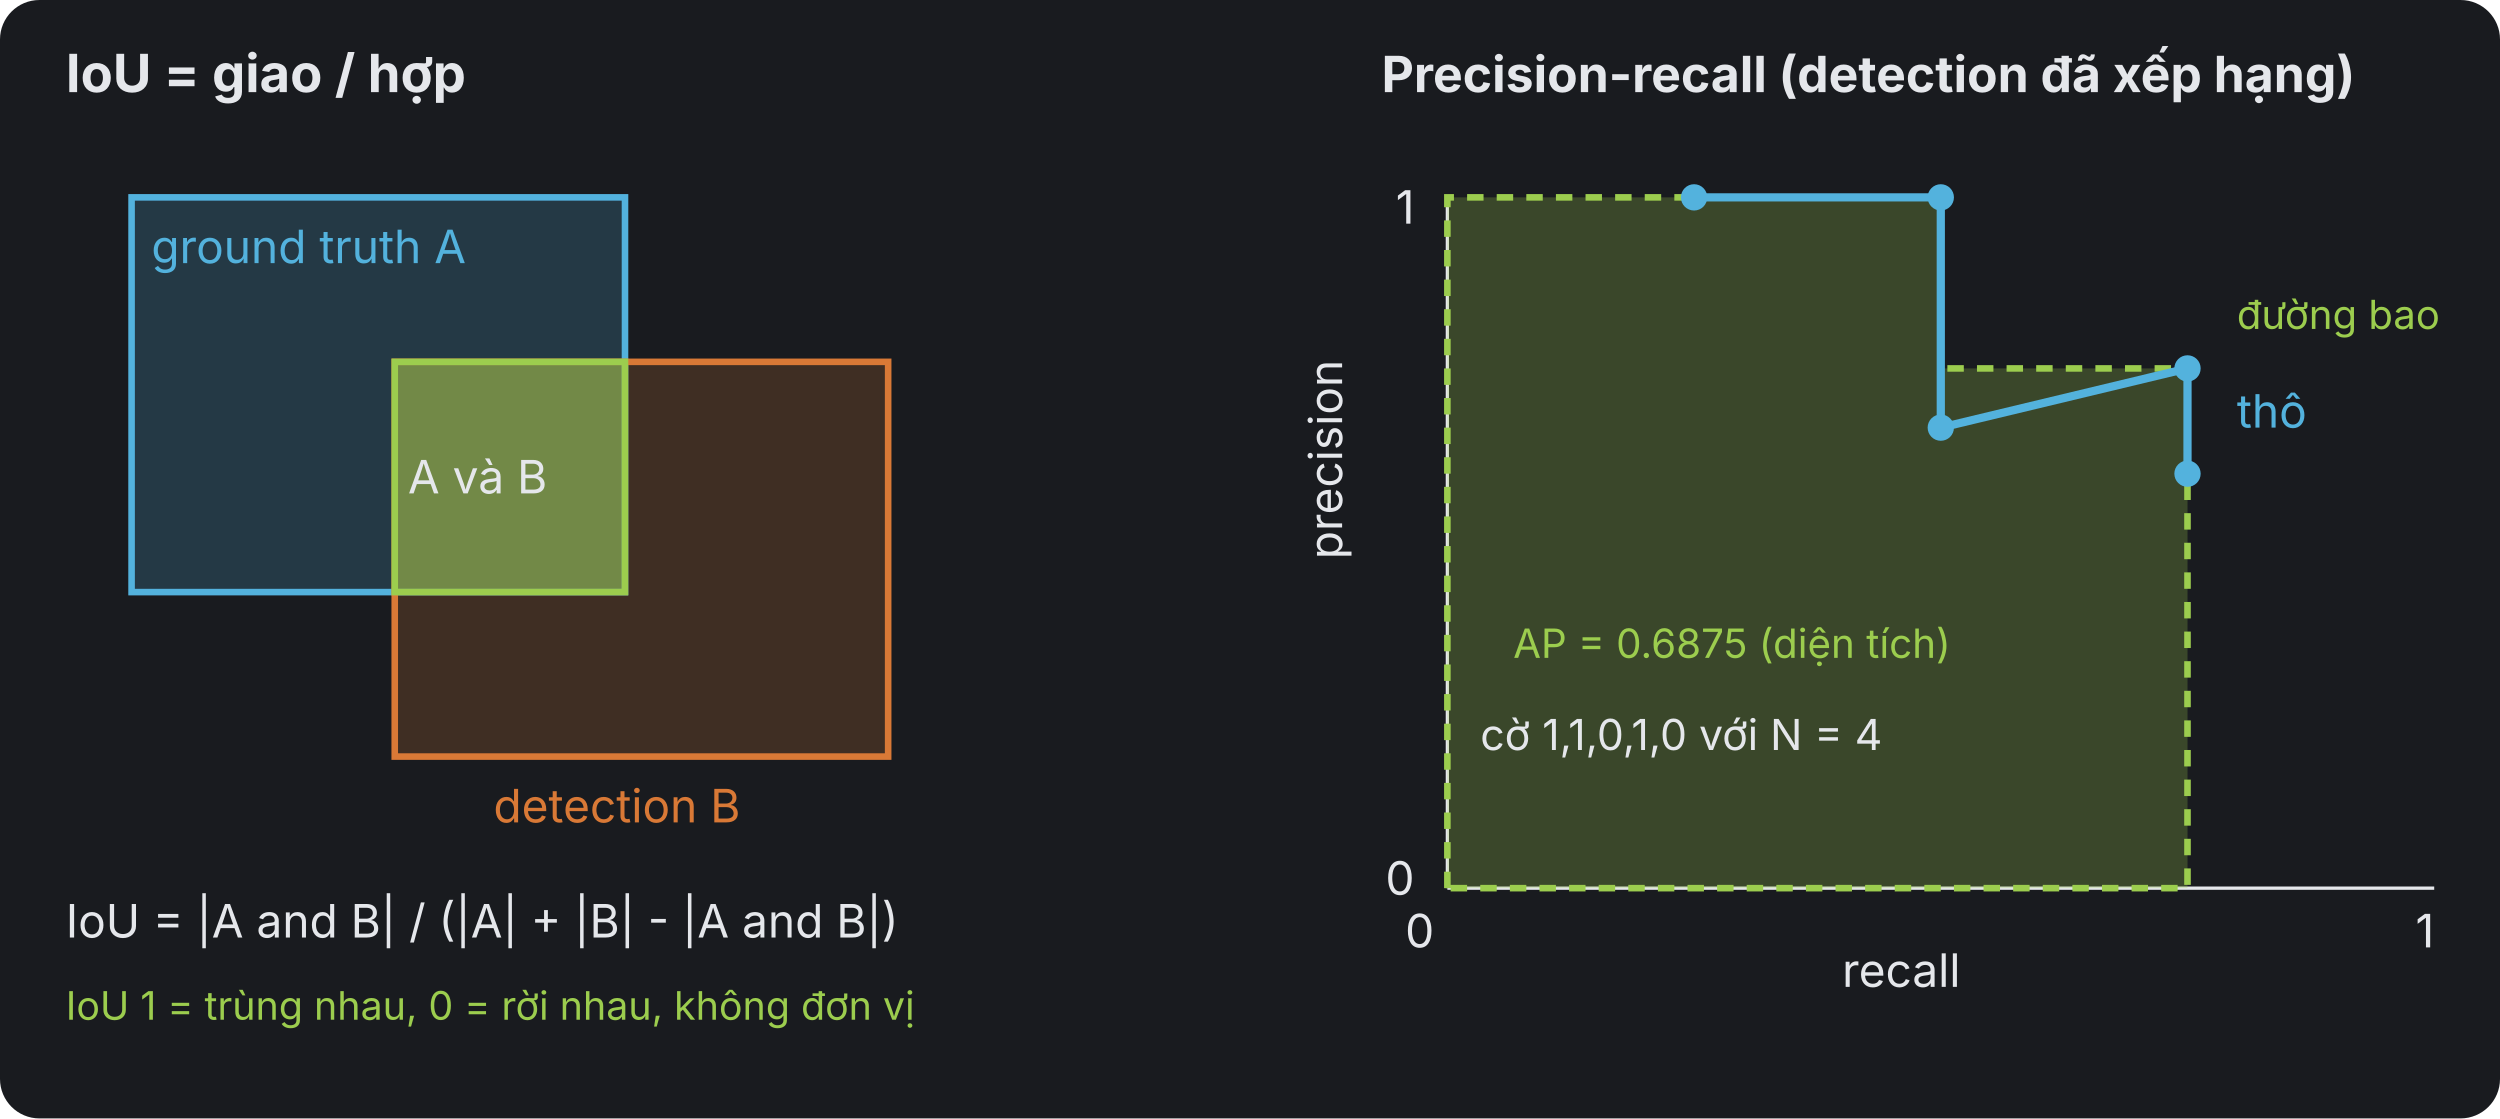
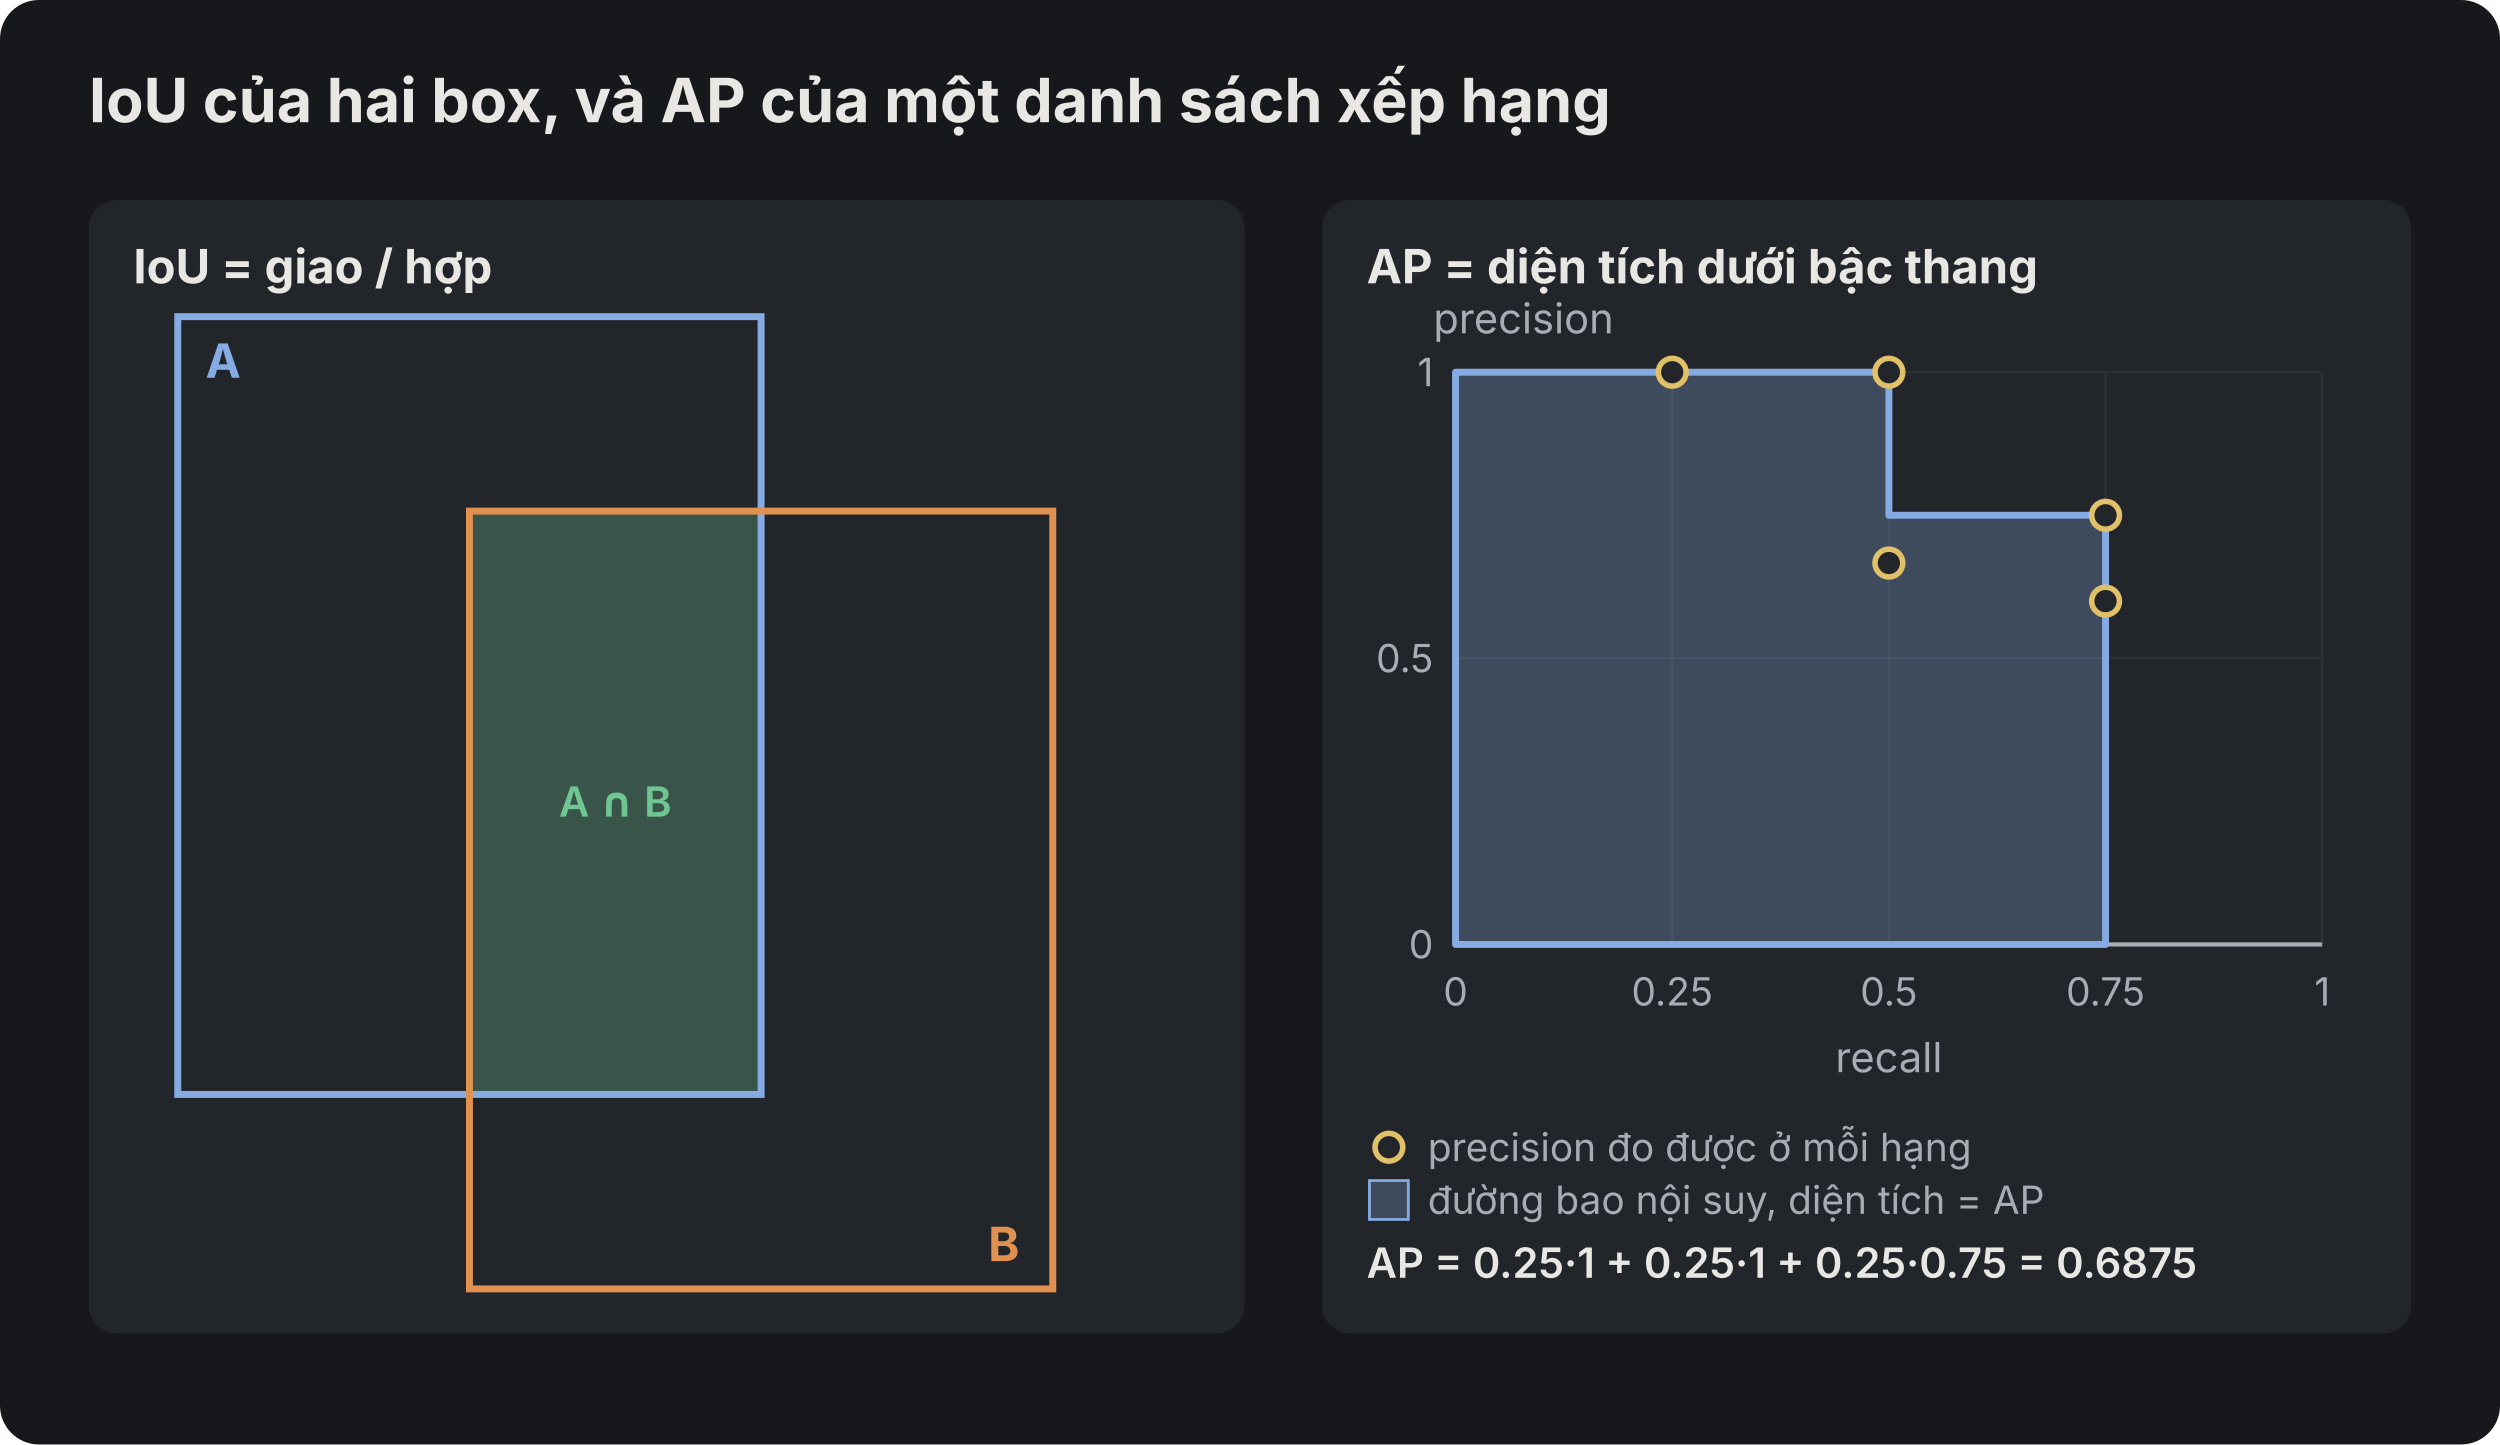
- <svg xmlns="http://www.w3.org/2000/svg" viewBox="0 0 760 340" font-family="Inter, Arial, sans-serif" font-size="14">
-   <rect width="760" height="340" fill="#191b1f" rx="12" />
-   <text x="20" y="28" fill="#e5e7eb" font-size="16" font-weight="bold">IoU = giao / hợp</text>
-   <text x="420" y="28" fill="#e5e7eb" font-size="16" font-weight="bold" style="font-size:15.17px">Precision-recall (detection đã xếp hạng)</text>
-   <rect x="40" y="60" width="150" height="120" fill="#53b2dd" fill-opacity="0.2" stroke="#53b2dd" stroke-width="2" />
-   <rect x="120" y="110" width="150" height="120" fill="#d97936" fill-opacity="0.2" stroke="#d97936" stroke-width="2" />
-   <rect x="120" y="110" width="70" height="70" fill="#9ccd4e" fill-opacity="0.5" stroke="#9ccd4e" stroke-width="2" />
-   <text x="46" y="80" fill="#53b2dd">ground truth A</text>
-   <text x="150" y="250" fill="#d97936">detection B</text>
-   <text x="124" y="150" fill="#e5e7eb">A và B</text>
-   <text x="20" y="285" fill="#e5e7eb">IoU = |A and B| / (|A| + |B| - |A and B|)</text>
-   <text x="20" y="310" fill="#9ccd4e" style="font-size:11.97px">IoU 1 = trùng nhau, 0 = rời nhau, không đơn vị</text>
-   <line x1="440" y1="270" x2="740" y2="270" stroke="#e5e7eb" />
-   <line x1="440" y1="270" x2="440" y2="60" stroke="#e5e7eb" />
-   <text x="560" y="300" fill="#e5e7eb">recall</text>
-   <text x="408" y="170" fill="#e5e7eb" transform="rotate(-90 408 170)">precision</text>
-   <text x="436" y="288" fill="#e5e7eb" text-anchor="end">0</text>
-   <text x="740" y="288" fill="#e5e7eb" text-anchor="end">1</text>
-   <text x="430" y="272" fill="#e5e7eb" text-anchor="end">0</text>
-   <text x="430" y="68" fill="#e5e7eb" text-anchor="end">1</text>
-   <polygon fill="#9ccd4e" fill-opacity="0.25" stroke="#9ccd4e" stroke-width="2" stroke-dasharray="5 4" points="440,270 440,60 590,60 590,112 665,112 665,270" />
-   <polyline fill="none" stroke="#53b2dd" stroke-width="2.5" points="515,60 590,60 590,130 665,112 665,144" />
-   <circle cx="515" cy="60" r="4" fill="#53b2dd" />
-   <circle cx="590" cy="60" r="4" fill="#53b2dd" />
-   <circle cx="590" cy="130" r="4" fill="#53b2dd" />
-   <circle cx="665" cy="112" r="4" fill="#53b2dd" />
-   <circle cx="665" cy="144" r="4" fill="#53b2dd" />
-   <text x="460" y="200" fill="#9ccd4e" style="font-size:12.26px">AP = 0.6875 (diện tích)</text>
-   <text x="680" y="130" fill="#53b2dd">thô</text>
-   <text x="680" y="100" fill="#9ccd4e" style="font-size:12.19px">đường bao</text>
-   <text x="450" y="228" fill="#e5e7eb" font-size="13">cờ 1,1,0,1,0 với N = 4</text>
+ <svg xmlns="http://www.w3.org/2000/svg" viewBox="0 0 900 520" font-family="Inter, sans-serif">
+   <rect width="900" height="520" rx="14" fill="#17181b" />
+   <defs>
+     <marker id="v08f1a" viewBox="0 0 10 10" refX="9" refY="5" markerWidth="7" markerHeight="7" orient="auto-start-reverse">
+       <path d="M0,0 L10,5 L0,10 z" fill="context-stroke" />
+     </marker>
+   </defs>
+   <text x="32" y="44" font-size="22" fill="#e9e7e3" font-weight="bold" text-anchor="start">IoU của hai box, và AP của một danh sách xếp hạng</text>
+   <rect x="32" y="72" width="416" height="408" rx="10" fill="#22252a" />
+   <text x="48" y="102" font-size="17" fill="#e9e7e3" font-weight="bold" text-anchor="start">IoU = giao / hợp</text>
+   <rect x="476" y="72" width="392" height="408" rx="10" fill="#22252a" />
+   <text x="492" y="102" font-size="17" fill="#e9e7e3" font-weight="bold" text-anchor="start">AP = diện tích dưới bậc thang</text>
+   <rect x="169.0" y="184.0" width="105.0" height="210.0" rx="0" fill="#6fc693" fill-opacity="0.3" />
+   <rect x="64.0" y="114.0" width="210.0" height="280.0" rx="0" fill="none" stroke="#86abe2" stroke-width="2.5" />
+   <rect x="169.0" y="184.0" width="210.0" height="280.0" rx="0" fill="none" stroke="#e0904f" stroke-width="2.5" />
+   <text x="74.0" y="136.0" font-size="17" fill="#86abe2" font-weight="bold" text-anchor="start">A</text>
+   <text x="367.0" y="454.0" font-size="17" fill="#e0904f" font-weight="bold" text-anchor="end">B</text>
+   <text x="221.5" y="294.0" font-size="15" fill="#6fc693" font-weight="600" text-anchor="middle">A ∩ B</text>
+   <line x1="524" y1="340" x2="836" y2="340" stroke="#2c3036" stroke-width="1" />
+   <text x="516" y="345" font-size="14" fill="#a7adb5" font-weight="normal" text-anchor="end">0</text>
+   <line x1="524" y1="237.0" x2="836" y2="237.0" stroke="#2c3036" stroke-width="1" />
+   <text x="516" y="242.0" font-size="14" fill="#a7adb5" font-weight="normal" text-anchor="end">0.5</text>
+   <line x1="524" y1="134" x2="836" y2="134" stroke="#2c3036" stroke-width="1" />
+   <text x="516" y="139" font-size="14" fill="#a7adb5" font-weight="normal" text-anchor="end">1</text>
+   <line x1="524" y1="340" x2="524" y2="134" stroke="#2c3036" stroke-width="1" />
+   <text x="524" y="362" font-size="14" fill="#a7adb5" font-weight="normal" text-anchor="middle">0</text>
+   <line x1="602.0" y1="340" x2="602.0" y2="134" stroke="#2c3036" stroke-width="1" />
+   <text x="602.0" y="362" font-size="14" fill="#a7adb5" font-weight="normal" text-anchor="middle">0.25</text>
+   <line x1="680.0" y1="340" x2="680.0" y2="134" stroke="#2c3036" stroke-width="1" />
+   <text x="680.0" y="362" font-size="14" fill="#a7adb5" font-weight="normal" text-anchor="middle">0.5</text>
+   <line x1="758.0" y1="340" x2="758.0" y2="134" stroke="#2c3036" stroke-width="1" />
+   <text x="758.0" y="362" font-size="14" fill="#a7adb5" font-weight="normal" text-anchor="middle">0.75</text>
+   <line x1="836" y1="340" x2="836" y2="134" stroke="#2c3036" stroke-width="1" />
+   <text x="836" y="362" font-size="14" fill="#a7adb5" font-weight="normal" text-anchor="middle">1</text>
+   <line x1="524" y1="340" x2="836" y2="340" stroke="#a7adb5" stroke-width="1.5" />
+   <line x1="524" y1="340" x2="524" y2="134" stroke="#a7adb5" stroke-width="1.5" />
+   <text x="516" y="120" font-size="15" fill="#a7adb5" font-weight="normal" text-anchor="start">precision</text>
+   <text x="680" y="386" font-size="15" fill="#a7adb5" font-weight="normal" text-anchor="middle">recall</text>
+   <polygon points="524.0,340.0 524.0,134.0 680.0,134.0 680.0,185.5 758.0,185.5 758.0,340.0" fill="#86abe2" stroke="#86abe2" stroke-width="2.5" stroke-linejoin="round" fill-opacity="0.28" />
+   <circle cx="602.0" cy="134.0" r="5" fill="#22252a" stroke="#e0c169" stroke-width="2" />
+   <circle cx="680.0" cy="134.0" r="5" fill="#22252a" stroke="#e0c169" stroke-width="2" />
+   <circle cx="680.0" cy="202.7" r="5" fill="#22252a" stroke="#e0c169" stroke-width="2" />
+   <circle cx="758.0" cy="185.5" r="5" fill="#22252a" stroke="#e0c169" stroke-width="2" />
+   <circle cx="758.0" cy="216.4" r="5" fill="#22252a" stroke="#e0c169" stroke-width="2" />
+   <circle cx="500.0" cy="413.0" r="5" fill="#22252a" stroke="#e0c169" stroke-width="2" />
+   <text x="514" y="418" font-size="14" fill="#a7adb5" font-weight="normal" text-anchor="start">precision đo được ở mỗi hạng</text>
+   <rect x="493" y="425" width="14" height="14" rx="0" fill="#86abe2" fill-opacity="0.28" stroke="#86abe2" stroke-width="1" />
+   <text x="514" y="437" font-size="14" fill="#a7adb5" font-weight="normal" text-anchor="start">đường bao nội suy, diện tích = AP</text>
+   <text x="492" y="460" font-size="15" fill="#e9e7e3" font-weight="600" text-anchor="start">AP = 0.25·1 + 0.25·1 + 0.25·0.75 = 0.6875</text>
</svg>
